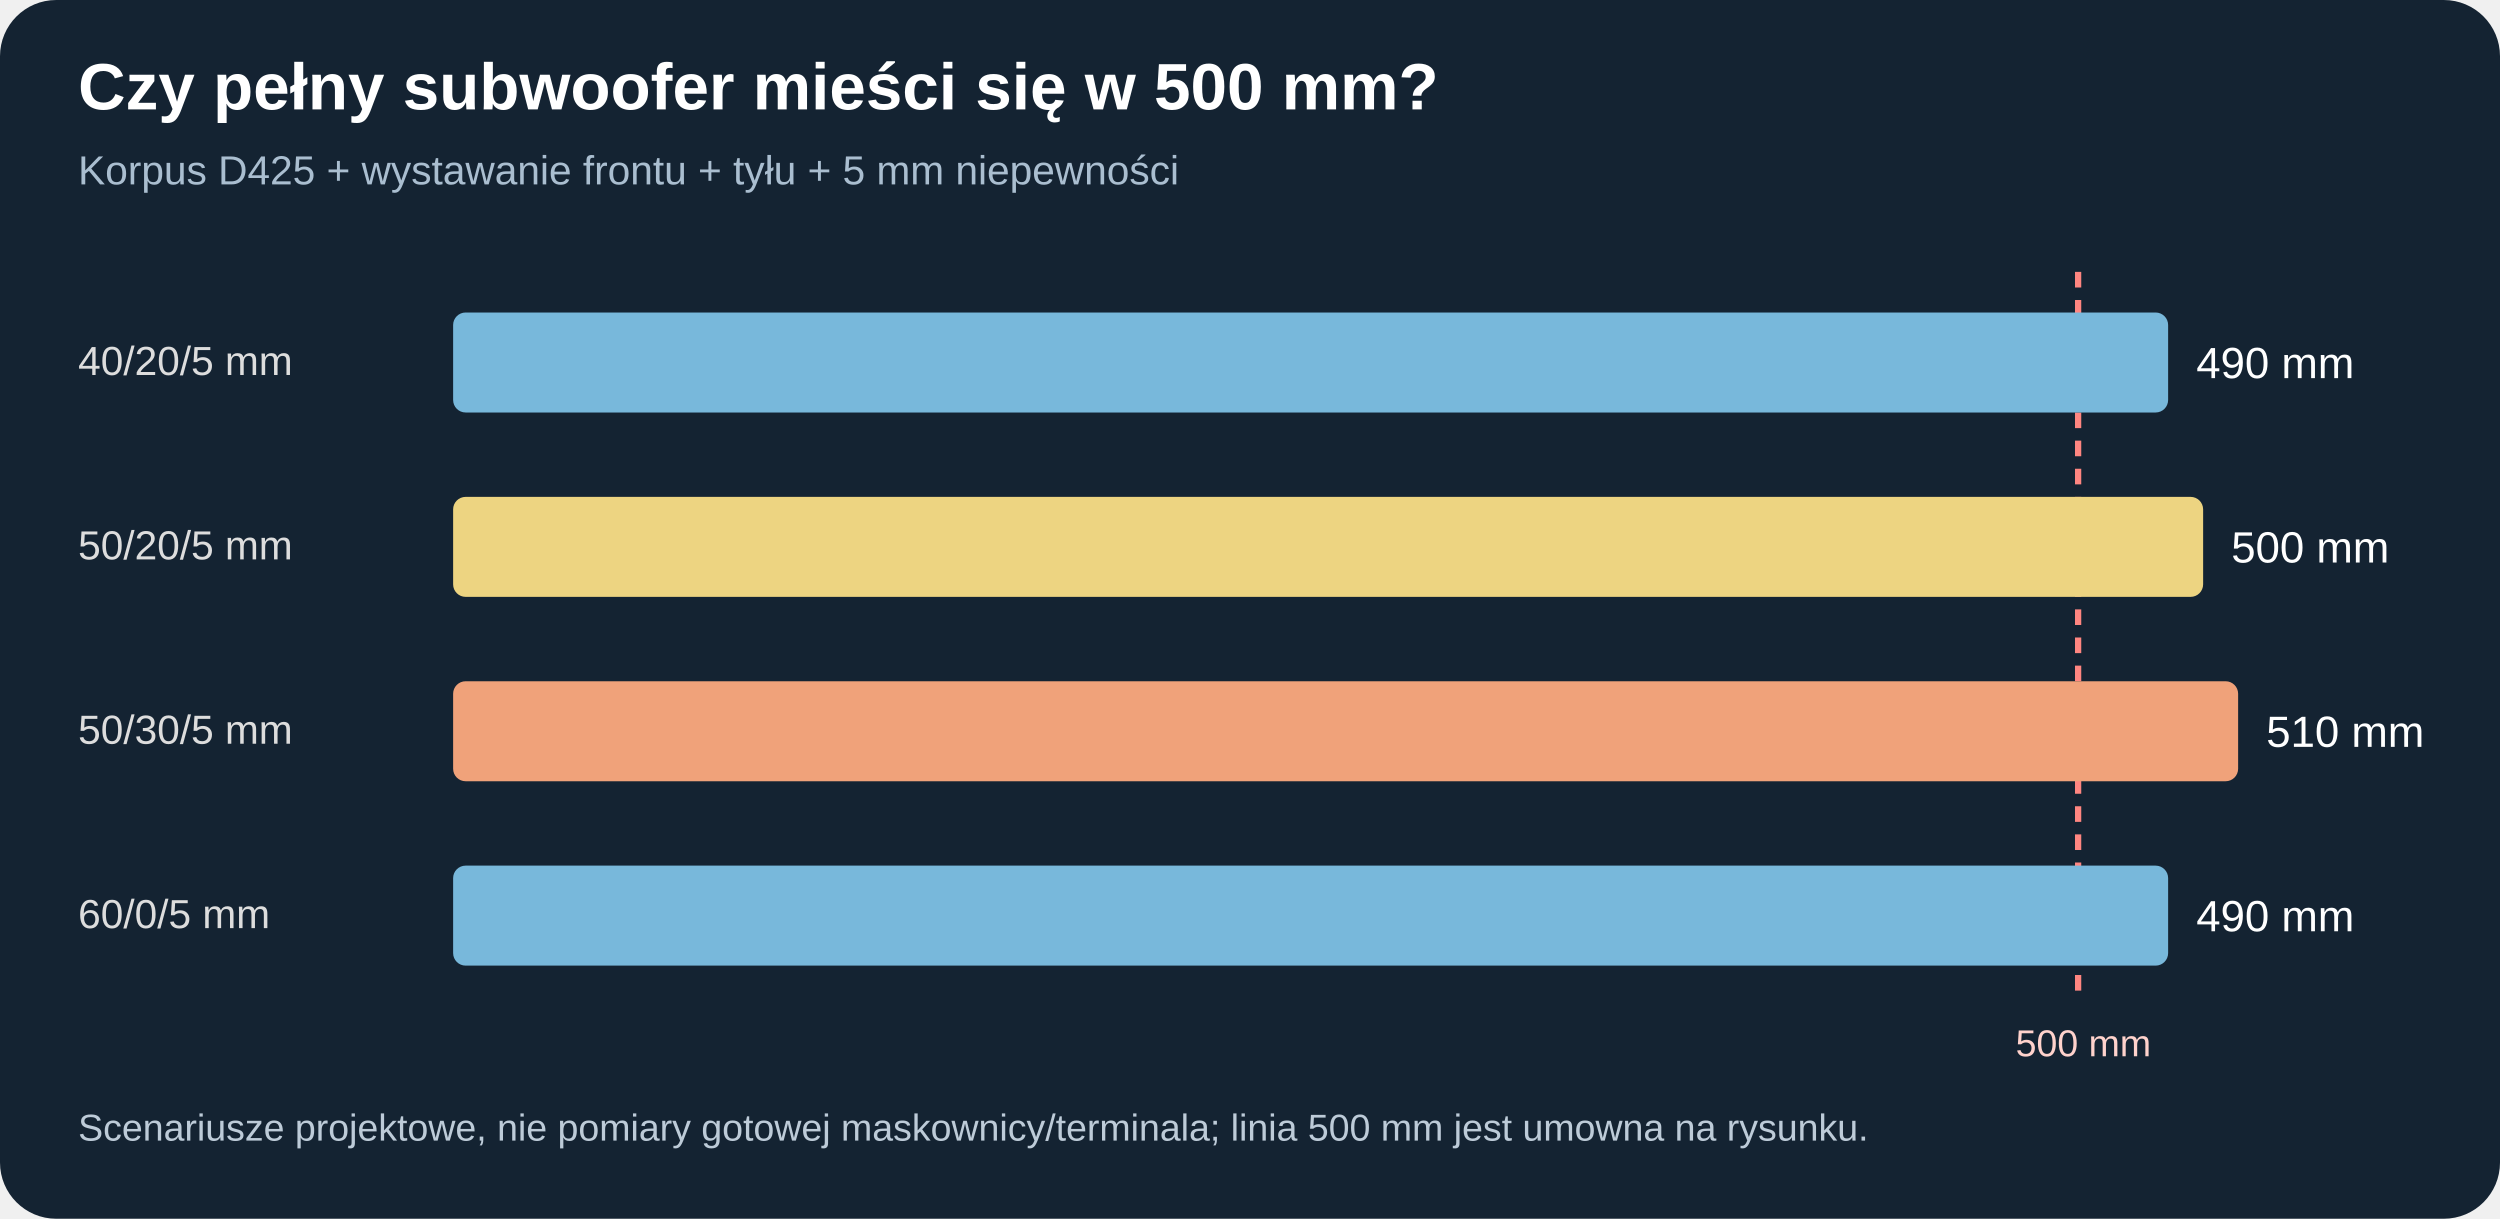
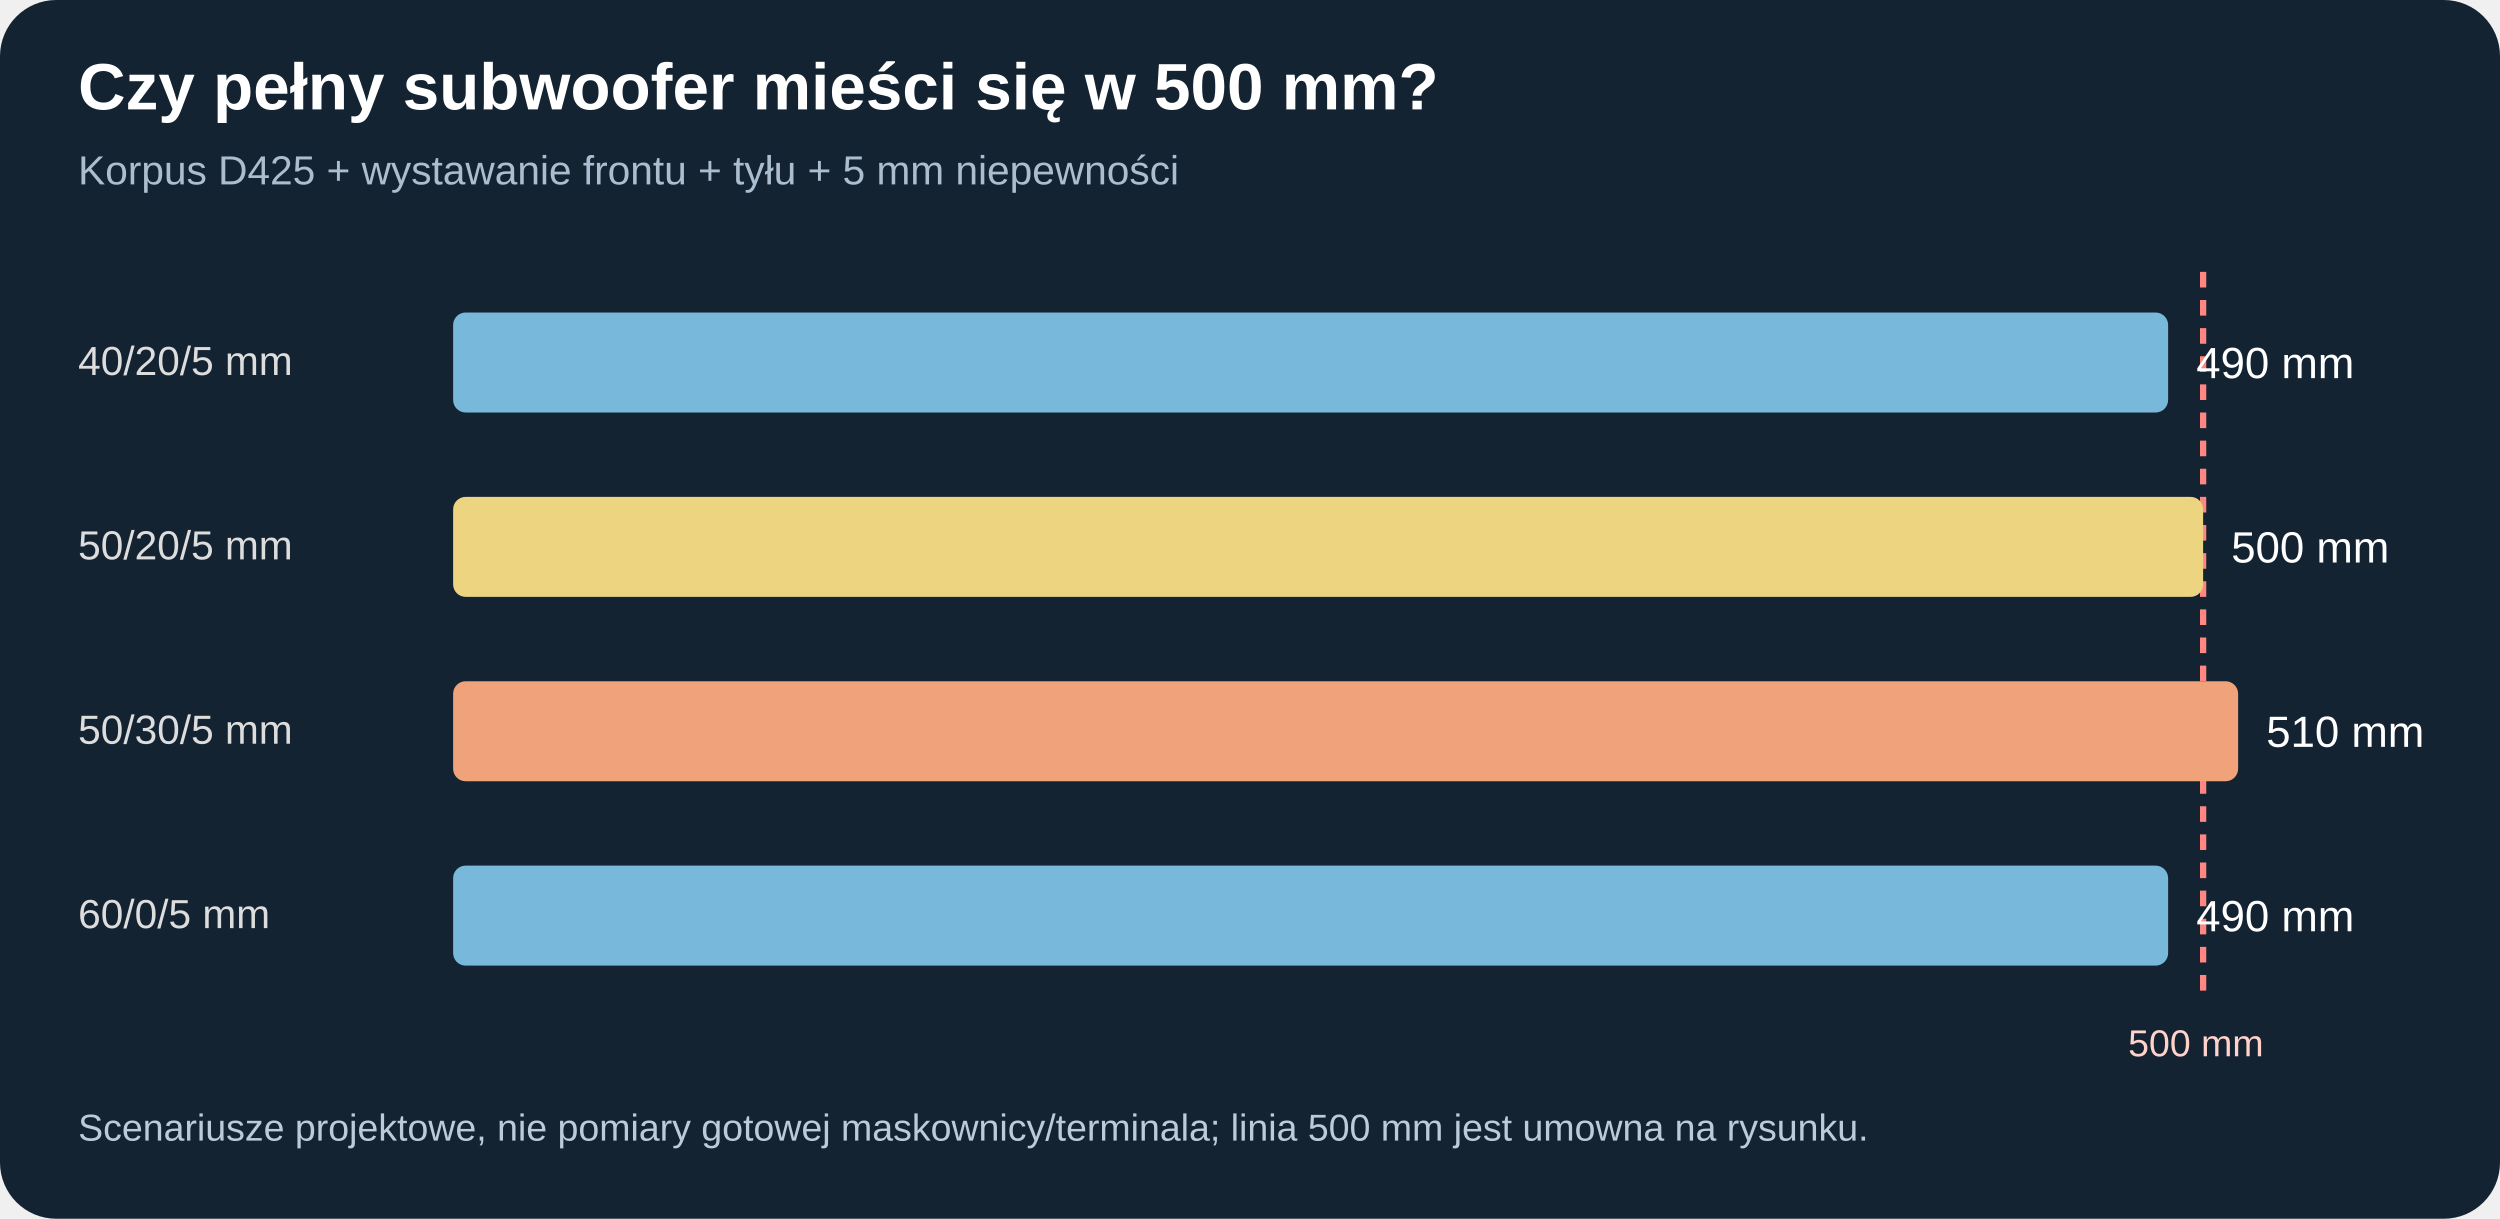
<svg xmlns="http://www.w3.org/2000/svg" width="800" height="390" viewBox="0 0 800 390" role="img" aria-label="B12-08 modele budżetu głębokości obudowy 425mm plus projekcje, dla limitu 500mm">
  <rect width="800" height="390" rx="18" fill="#142332" />
  <text x="25" y="35" fill="#fff" font-family="Arial,sans-serif" font-size="21" font-weight="bold">Czy pełny subwoofer mieści się w 500 mm?</text>
  <text x="25" y="59" fill="#aabed0" font-family="Arial,sans-serif" font-size="13">Korpus D425 + wystawanie frontu + tyłu + 5 mm niepewności</text>
-   <line x1="665" y1="87" x2="665" y2="320" stroke="#ff8681" stroke-width="2" stroke-dasharray="5 4" />
-   <text x="645" y="338" font-family="Arial,sans-serif" fill="#ffd2cc" font-size="12">500 mm</text>
+   <line x1="705" y1="87" x2="705" y2="320" stroke="#ff8681" stroke-width="2" stroke-dasharray="5 4" />
+   <text x="681" y="338" font-family="Arial,sans-serif" fill="#ffd2cc" font-size="12">500 mm</text>
  <text x="25" y="120" font-family="Arial,sans-serif" fill="#ddd" font-size="13">40/20/5 mm</text>
  <rect x="145" y="100" width="548.8" height="32" fill="#78b8db" rx="4" />
  <text x="702.8" y="121" font-family="Arial,sans-serif" fill="#fff" font-size="14">490 mm</text>
  <text x="25" y="179" font-family="Arial,sans-serif" fill="#ddd" font-size="13">50/20/5 mm</text>
  <rect x="145" y="159" width="560" height="32" fill="#edd481" rx="4" />
  <text x="714" y="180" font-family="Arial,sans-serif" fill="#fff" font-size="14">500 mm</text>
  <text x="25" y="238" font-family="Arial,sans-serif" fill="#ddd" font-size="13">50/30/5 mm</text>
  <rect x="145" y="218" width="571.2" height="32" fill="#f0a27a" rx="4" />
  <text x="725.2" y="239" font-family="Arial,sans-serif" fill="#fff" font-size="14">510 mm</text>
  <text x="25" y="297" font-family="Arial,sans-serif" fill="#ddd" font-size="13">60/0/5 mm</text>
  <rect x="145" y="277" width="548.8" height="32" fill="#78b8db" rx="4" />
  <text x="702.8" y="298" font-family="Arial,sans-serif" fill="#fff" font-size="14">490 mm</text>
  <text x="25" y="365" font-family="Arial,sans-serif" fill="#bdcbd8" font-size="12">Scenariusze projektowe, nie pomiary gotowej maskownicy/terminala; linia 500 mm jest umowna na rysunku.</text>
</svg>
